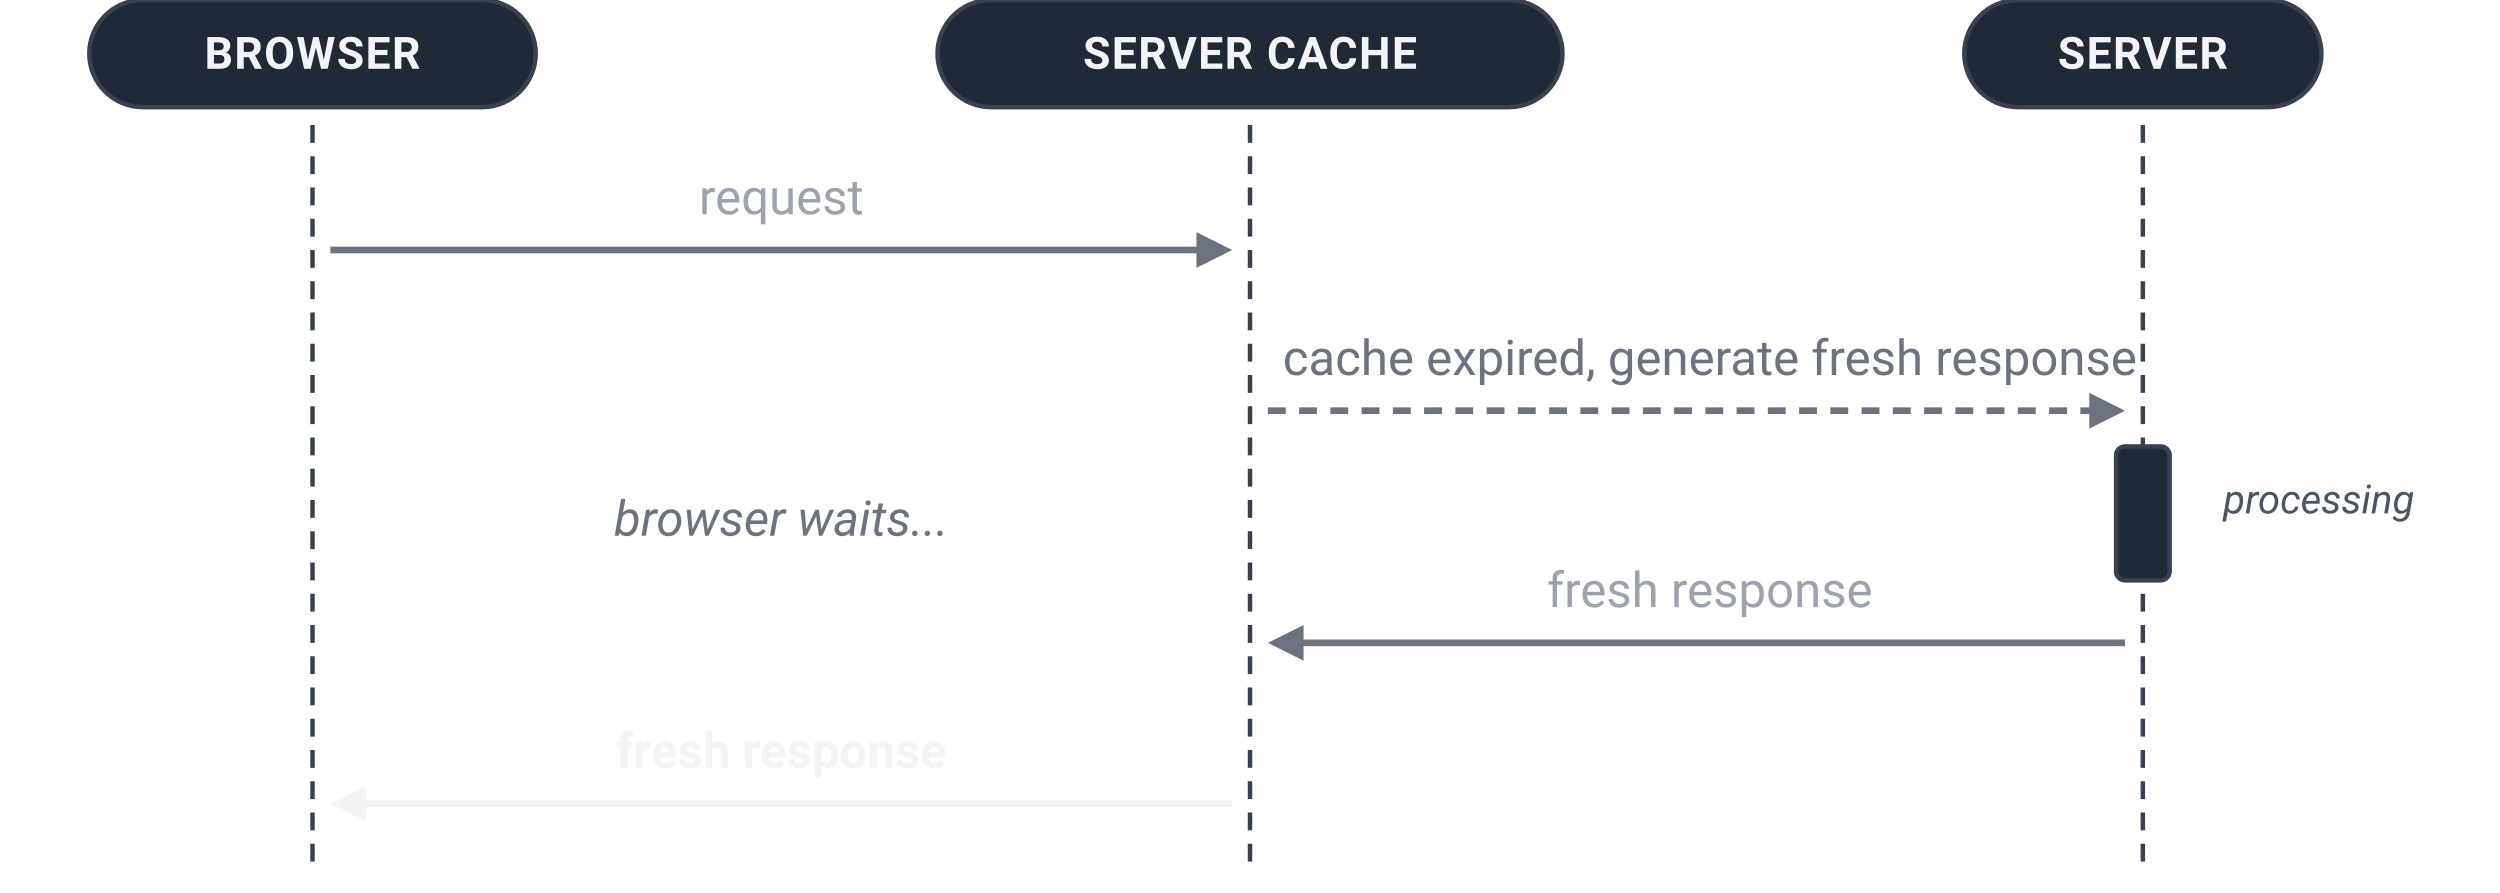
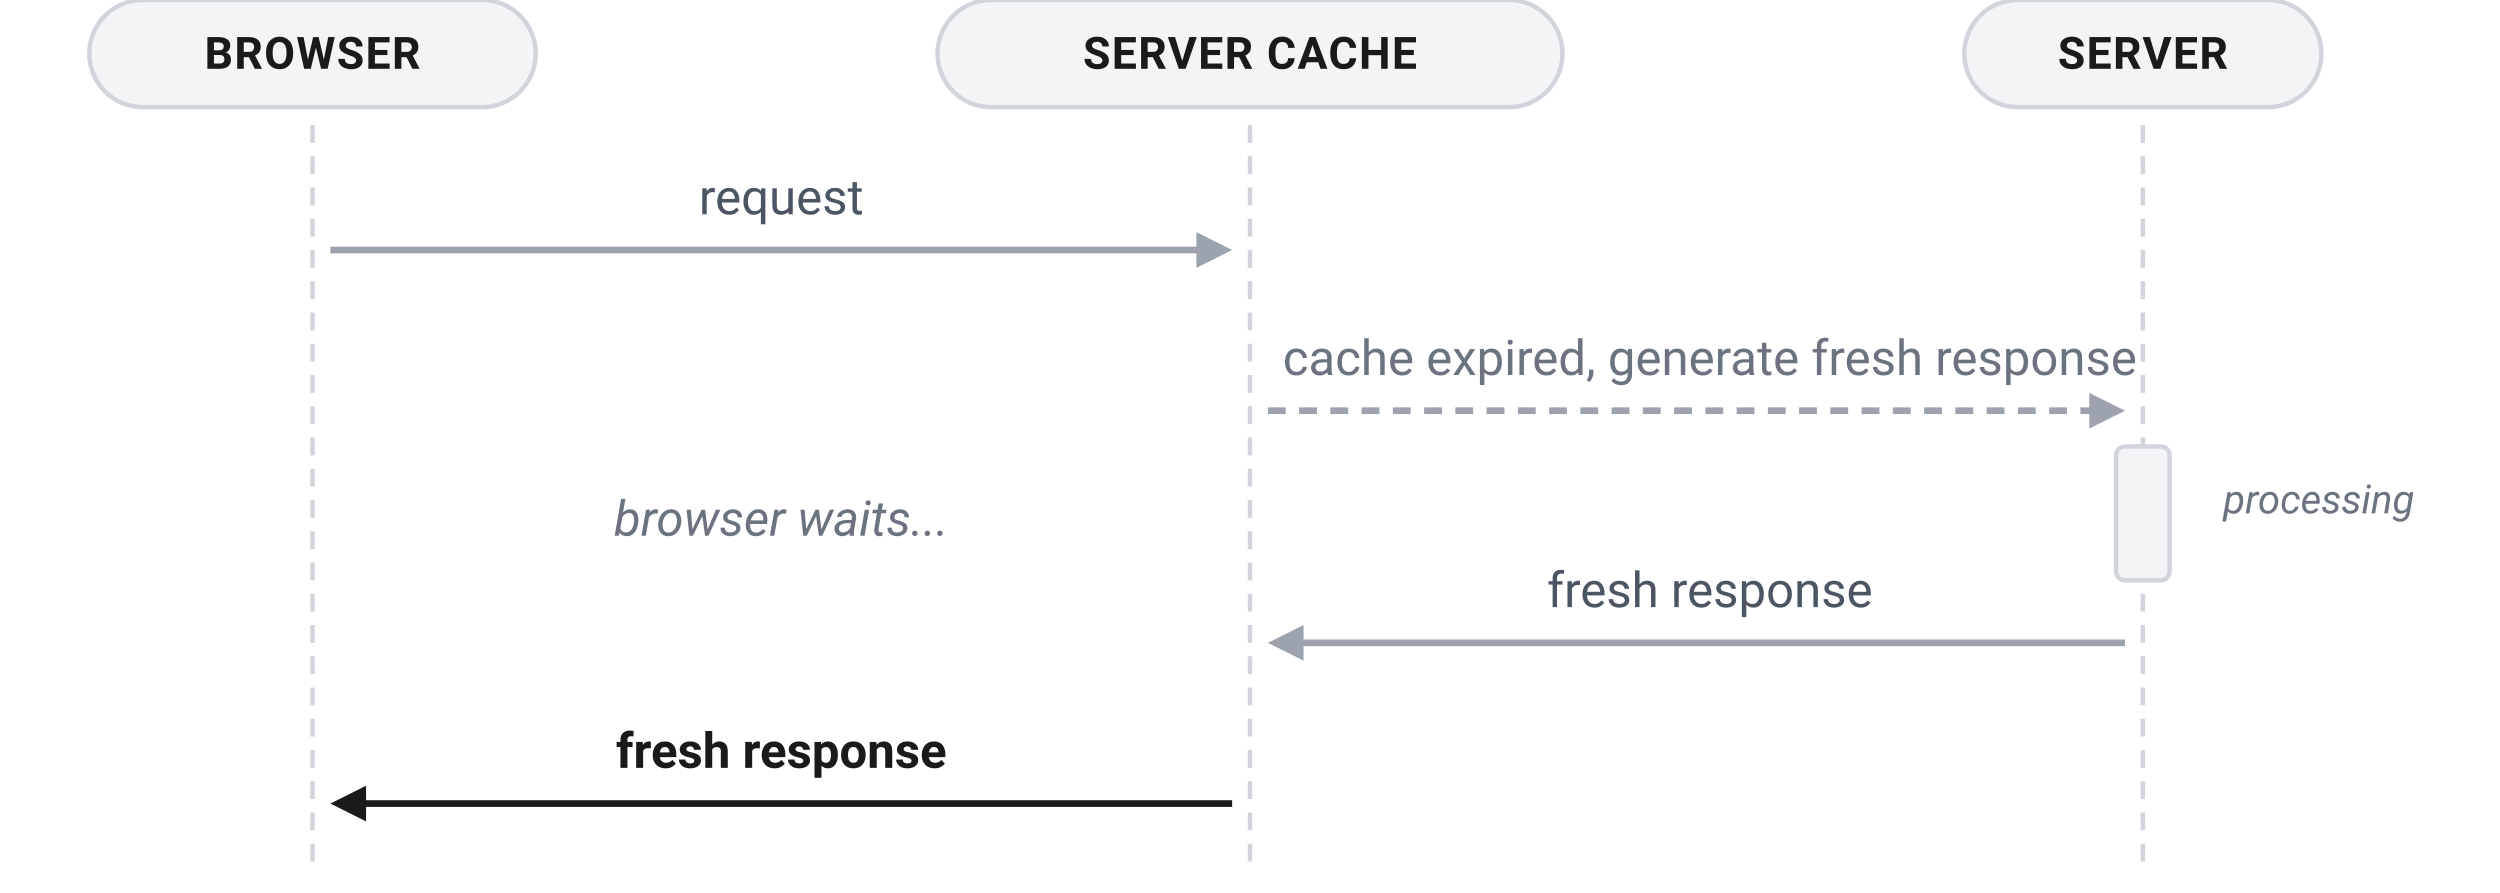
<svg xmlns="http://www.w3.org/2000/svg" viewBox="0 0 560 200" fill="none" style="font-family: ui-sans-serif, system-ui, -apple-system, BlinkMacSystemFont, 'Segoe UI', Roboto, 'Helvetica Neue', Arial, sans-serif">
-   <rect x="20" y="0" width="100" height="24" rx="12" fill="#1f2937" stroke="#374151" stroke-width="1" />
-   <text x="70" y="12" text-anchor="middle" dominant-baseline="central" fill="#f3f4f6" font-size="10" font-weight="600" letter-spacing="0.03em">BROWSER</text>
-   <rect x="210" y="0" width="140" height="24" rx="12" fill="#1f2937" stroke="#374151" stroke-width="1" />
-   <text x="280" y="12" text-anchor="middle" dominant-baseline="central" fill="#f3f4f6" font-size="10" font-weight="600" letter-spacing="0.03em">SERVER CACHE</text>
-   <rect x="440" y="0" width="80" height="24" rx="12" fill="#1f2937" stroke="#374151" stroke-width="1" />
-   <text x="480" y="12" text-anchor="middle" dominant-baseline="central" fill="#f3f4f6" font-size="10" font-weight="600" letter-spacing="0.03em">SERVER</text>
-   <line x1="70" y1="28" x2="70" y2="196" stroke="#374151" stroke-width="1" stroke-dasharray="4 3" />
-   <line x1="280" y1="28" x2="280" y2="196" stroke="#374151" stroke-width="1" stroke-dasharray="4 3" />
-   <line x1="480" y1="28" x2="480" y2="196" stroke="#374151" stroke-width="1" stroke-dasharray="4 3" />
-   <line x1="74" y1="56" x2="272" y2="56" stroke="#6b7280" stroke-width="1.5" />
-   <polygon points="268,52 268,60 276,56" fill="#6b7280" />
-   <text x="175" y="48" text-anchor="middle" fill="#9ca3af" font-size="11">request</text>
-   <line x1="284" y1="92" x2="472" y2="92" stroke="#6b7280" stroke-width="1.5" stroke-dasharray="4 3" />
-   <polygon points="468,88 468,96 476,92" fill="#6b7280" />
+   <rect x="20" y="0" width="100" height="24" rx="12" fill="#f3f4f6" stroke="#d1d5db" stroke-width="1" />
+   <text x="70" y="12" text-anchor="middle" dominant-baseline="central" fill="#1a1a1a" font-size="10" font-weight="600" letter-spacing="0.03em">BROWSER</text>
+   <rect x="210" y="0" width="140" height="24" rx="12" fill="#f3f4f6" stroke="#d1d5db" stroke-width="1" />
+   <text x="280" y="12" text-anchor="middle" dominant-baseline="central" fill="#1a1a1a" font-size="10" font-weight="600" letter-spacing="0.03em">SERVER CACHE</text>
+   <rect x="440" y="0" width="80" height="24" rx="12" fill="#f3f4f6" stroke="#d1d5db" stroke-width="1" />
+   <text x="480" y="12" text-anchor="middle" dominant-baseline="central" fill="#1a1a1a" font-size="10" font-weight="600" letter-spacing="0.03em">SERVER</text>
+   <line x1="70" y1="28" x2="70" y2="196" stroke="#d1d5db" stroke-width="1" stroke-dasharray="4 3" />
+   <line x1="280" y1="28" x2="280" y2="196" stroke="#d1d5db" stroke-width="1" stroke-dasharray="4 3" />
+   <line x1="480" y1="28" x2="480" y2="196" stroke="#d1d5db" stroke-width="1" stroke-dasharray="4 3" />
+   <line x1="74" y1="56" x2="272" y2="56" stroke="#9ca3af" stroke-width="1.5" />
+   <polygon points="268,52 268,60 276,56" fill="#9ca3af" />
+   <text x="175" y="48" text-anchor="middle" fill="#4b5563" font-size="11">request</text>
+   <line x1="284" y1="92" x2="472" y2="92" stroke="#9ca3af" stroke-width="1.5" stroke-dasharray="4 3" />
+   <polygon points="468,88 468,96 476,92" fill="#9ca3af" />
  <text x="383" y="84" text-anchor="middle" fill="#6b7280" font-size="11">cache expired, generate fresh response</text>
-   <rect x="474" y="100" width="12" height="30" rx="2" fill="#1f2937" stroke="#374151" stroke-width="1" />
-   <text x="498" y="115" fill="#4b5563" font-size="9" font-style="italic">processing</text>
+   <rect x="474" y="100" width="12" height="30" rx="2" fill="#f3f4f6" stroke="#d1d5db" stroke-width="1" />
+   <text x="498" y="115" fill="#6b7280" font-size="9" font-style="italic">processing</text>
  <text x="175" y="120" text-anchor="middle" fill="#6b7280" font-size="11" font-style="italic">browser waits...</text>
-   <line x1="476" y1="144" x2="288" y2="144" stroke="#6b7280" stroke-width="1.5" />
-   <polygon points="292,140 292,148 284,144" fill="#6b7280" />
-   <text x="383" y="136" text-anchor="middle" fill="#9ca3af" font-size="11">fresh response</text>
-   <line x1="276" y1="180" x2="78" y2="180" stroke="#f3f4f6" stroke-width="1.5" />
-   <polygon points="82,176 82,184 74,180" fill="#f3f4f6" />
-   <text x="175" y="172" text-anchor="middle" fill="#f3f4f6" font-size="11" font-weight="600">fresh response</text>
+   <line x1="476" y1="144" x2="288" y2="144" stroke="#9ca3af" stroke-width="1.5" />
+   <polygon points="292,140 292,148 284,144" fill="#9ca3af" />
+   <text x="383" y="136" text-anchor="middle" fill="#4b5563" font-size="11">fresh response</text>
+   <line x1="276" y1="180" x2="78" y2="180" stroke="#1a1a1a" stroke-width="1.5" />
+   <polygon points="82,176 82,184 74,180" fill="#1a1a1a" />
+   <text x="175" y="172" text-anchor="middle" fill="#1a1a1a" font-size="11" font-weight="600">fresh response</text>
</svg>
